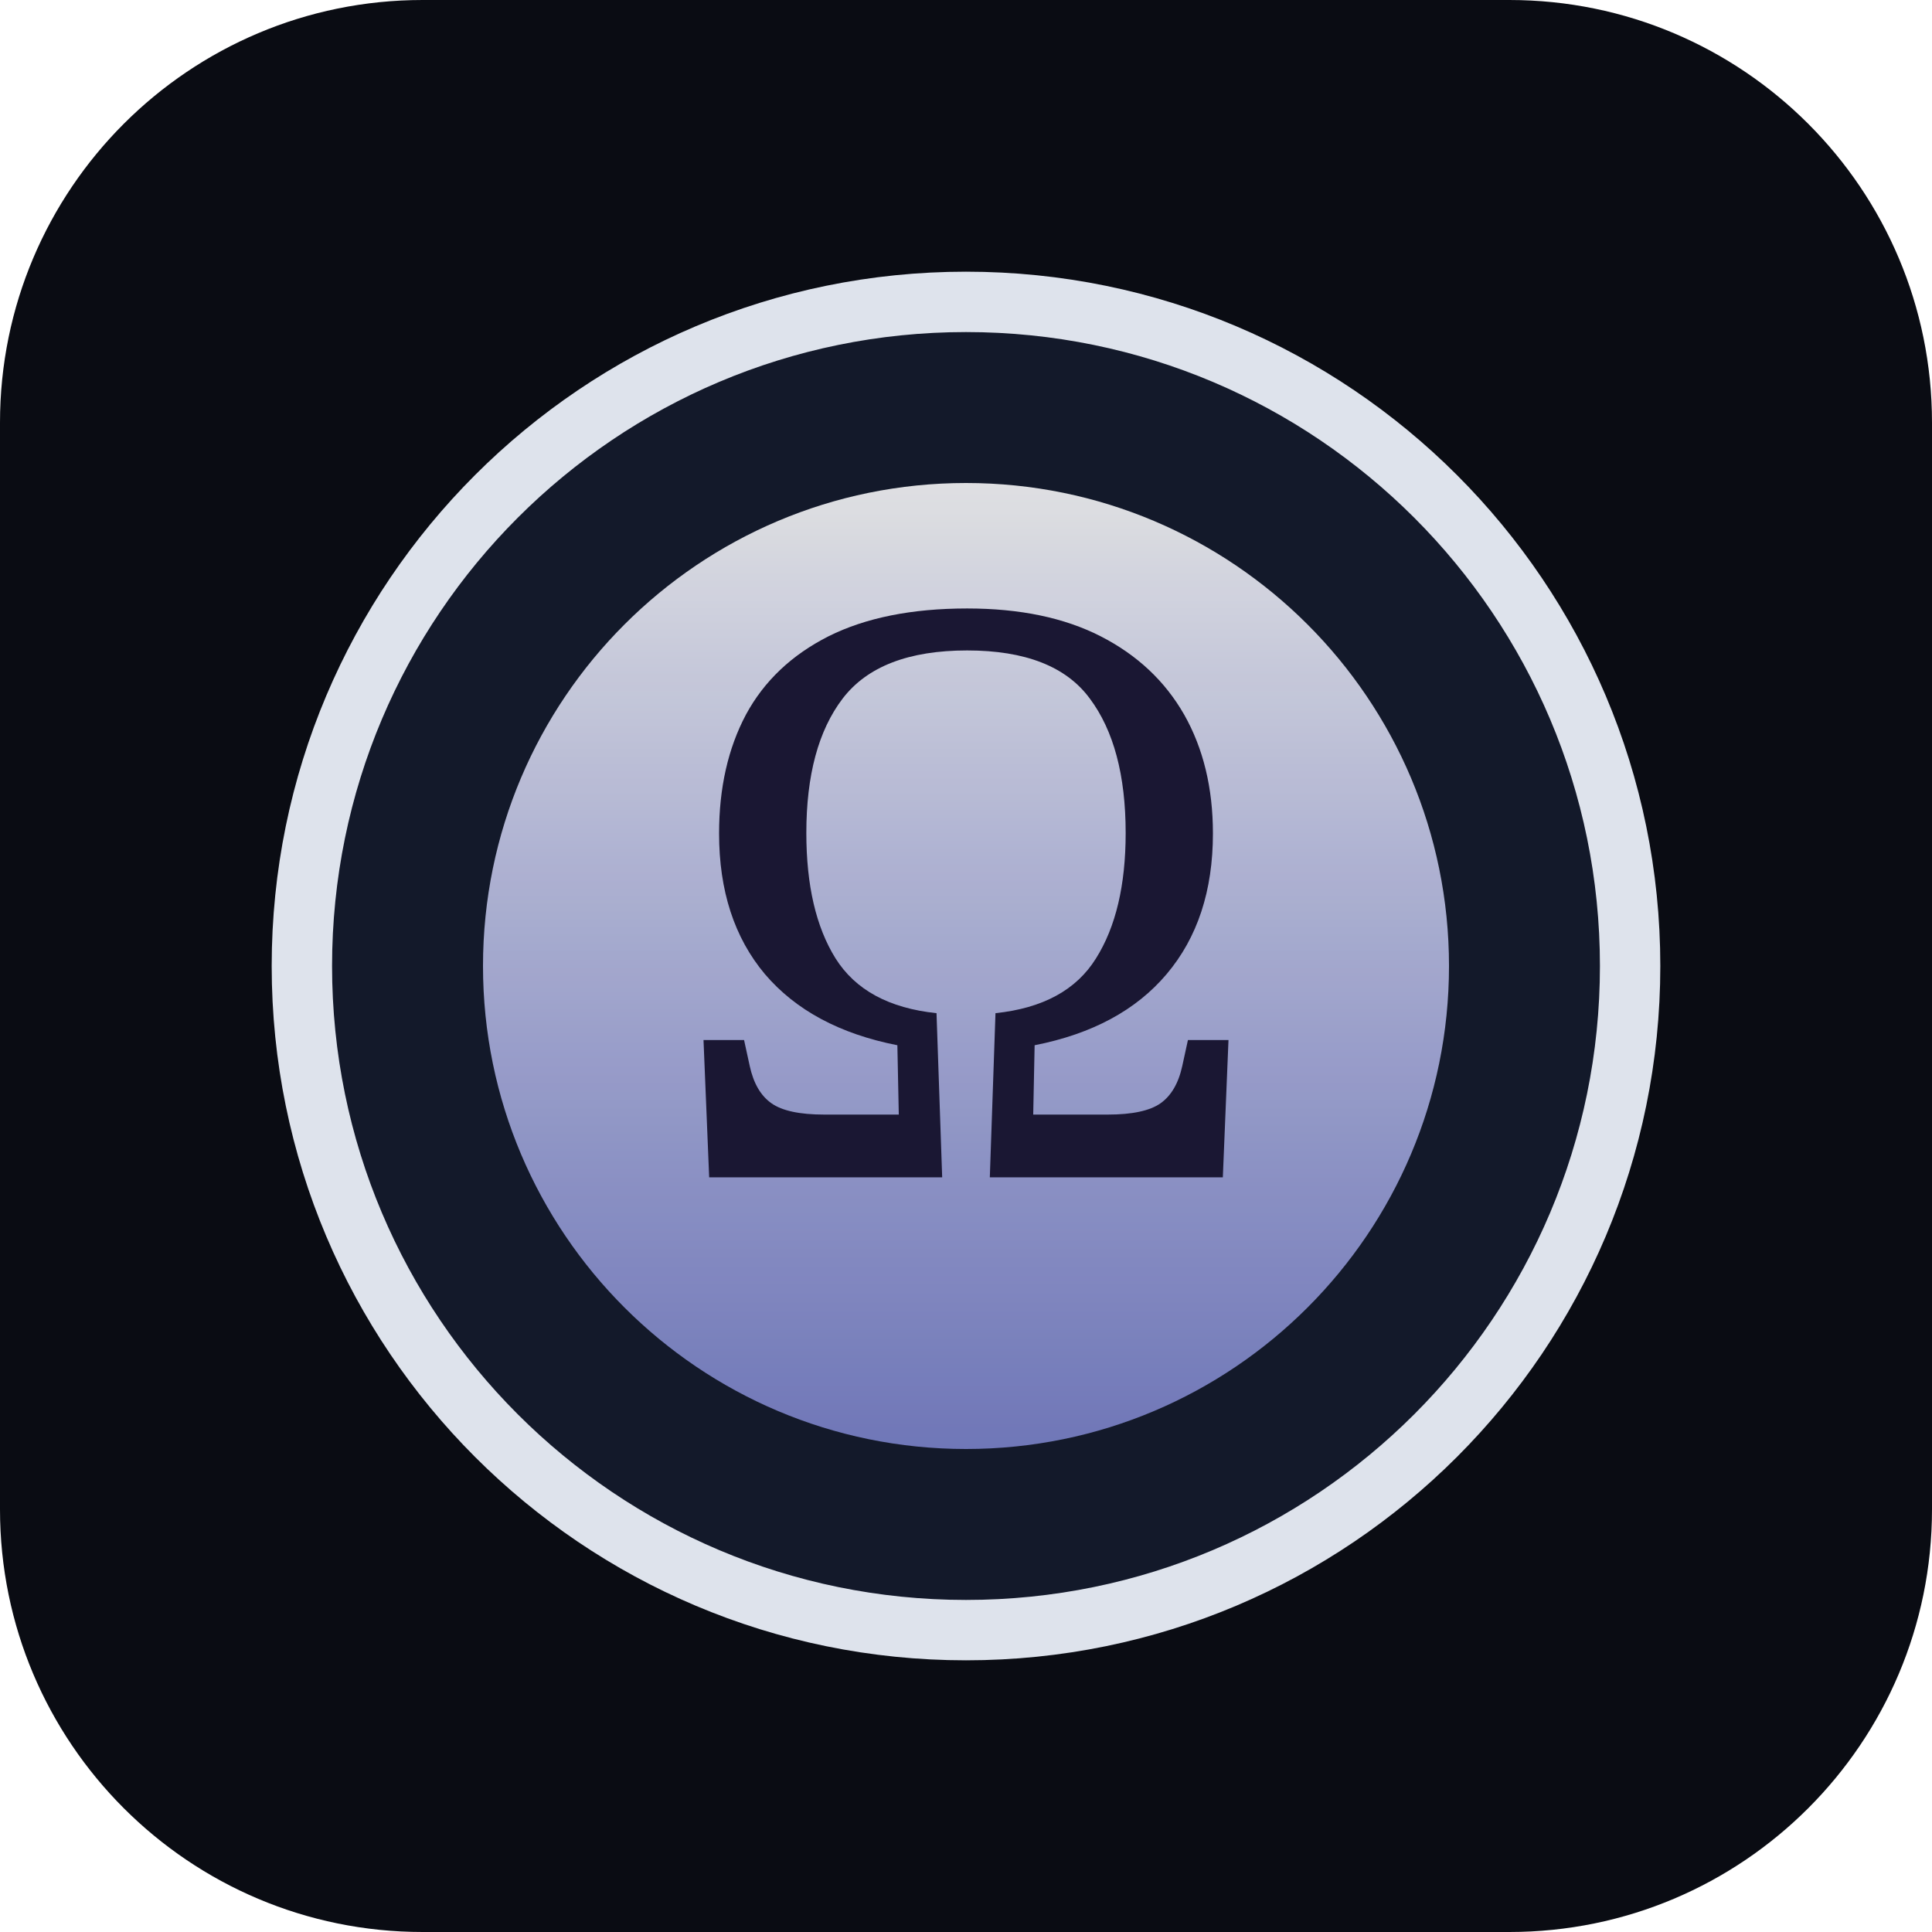
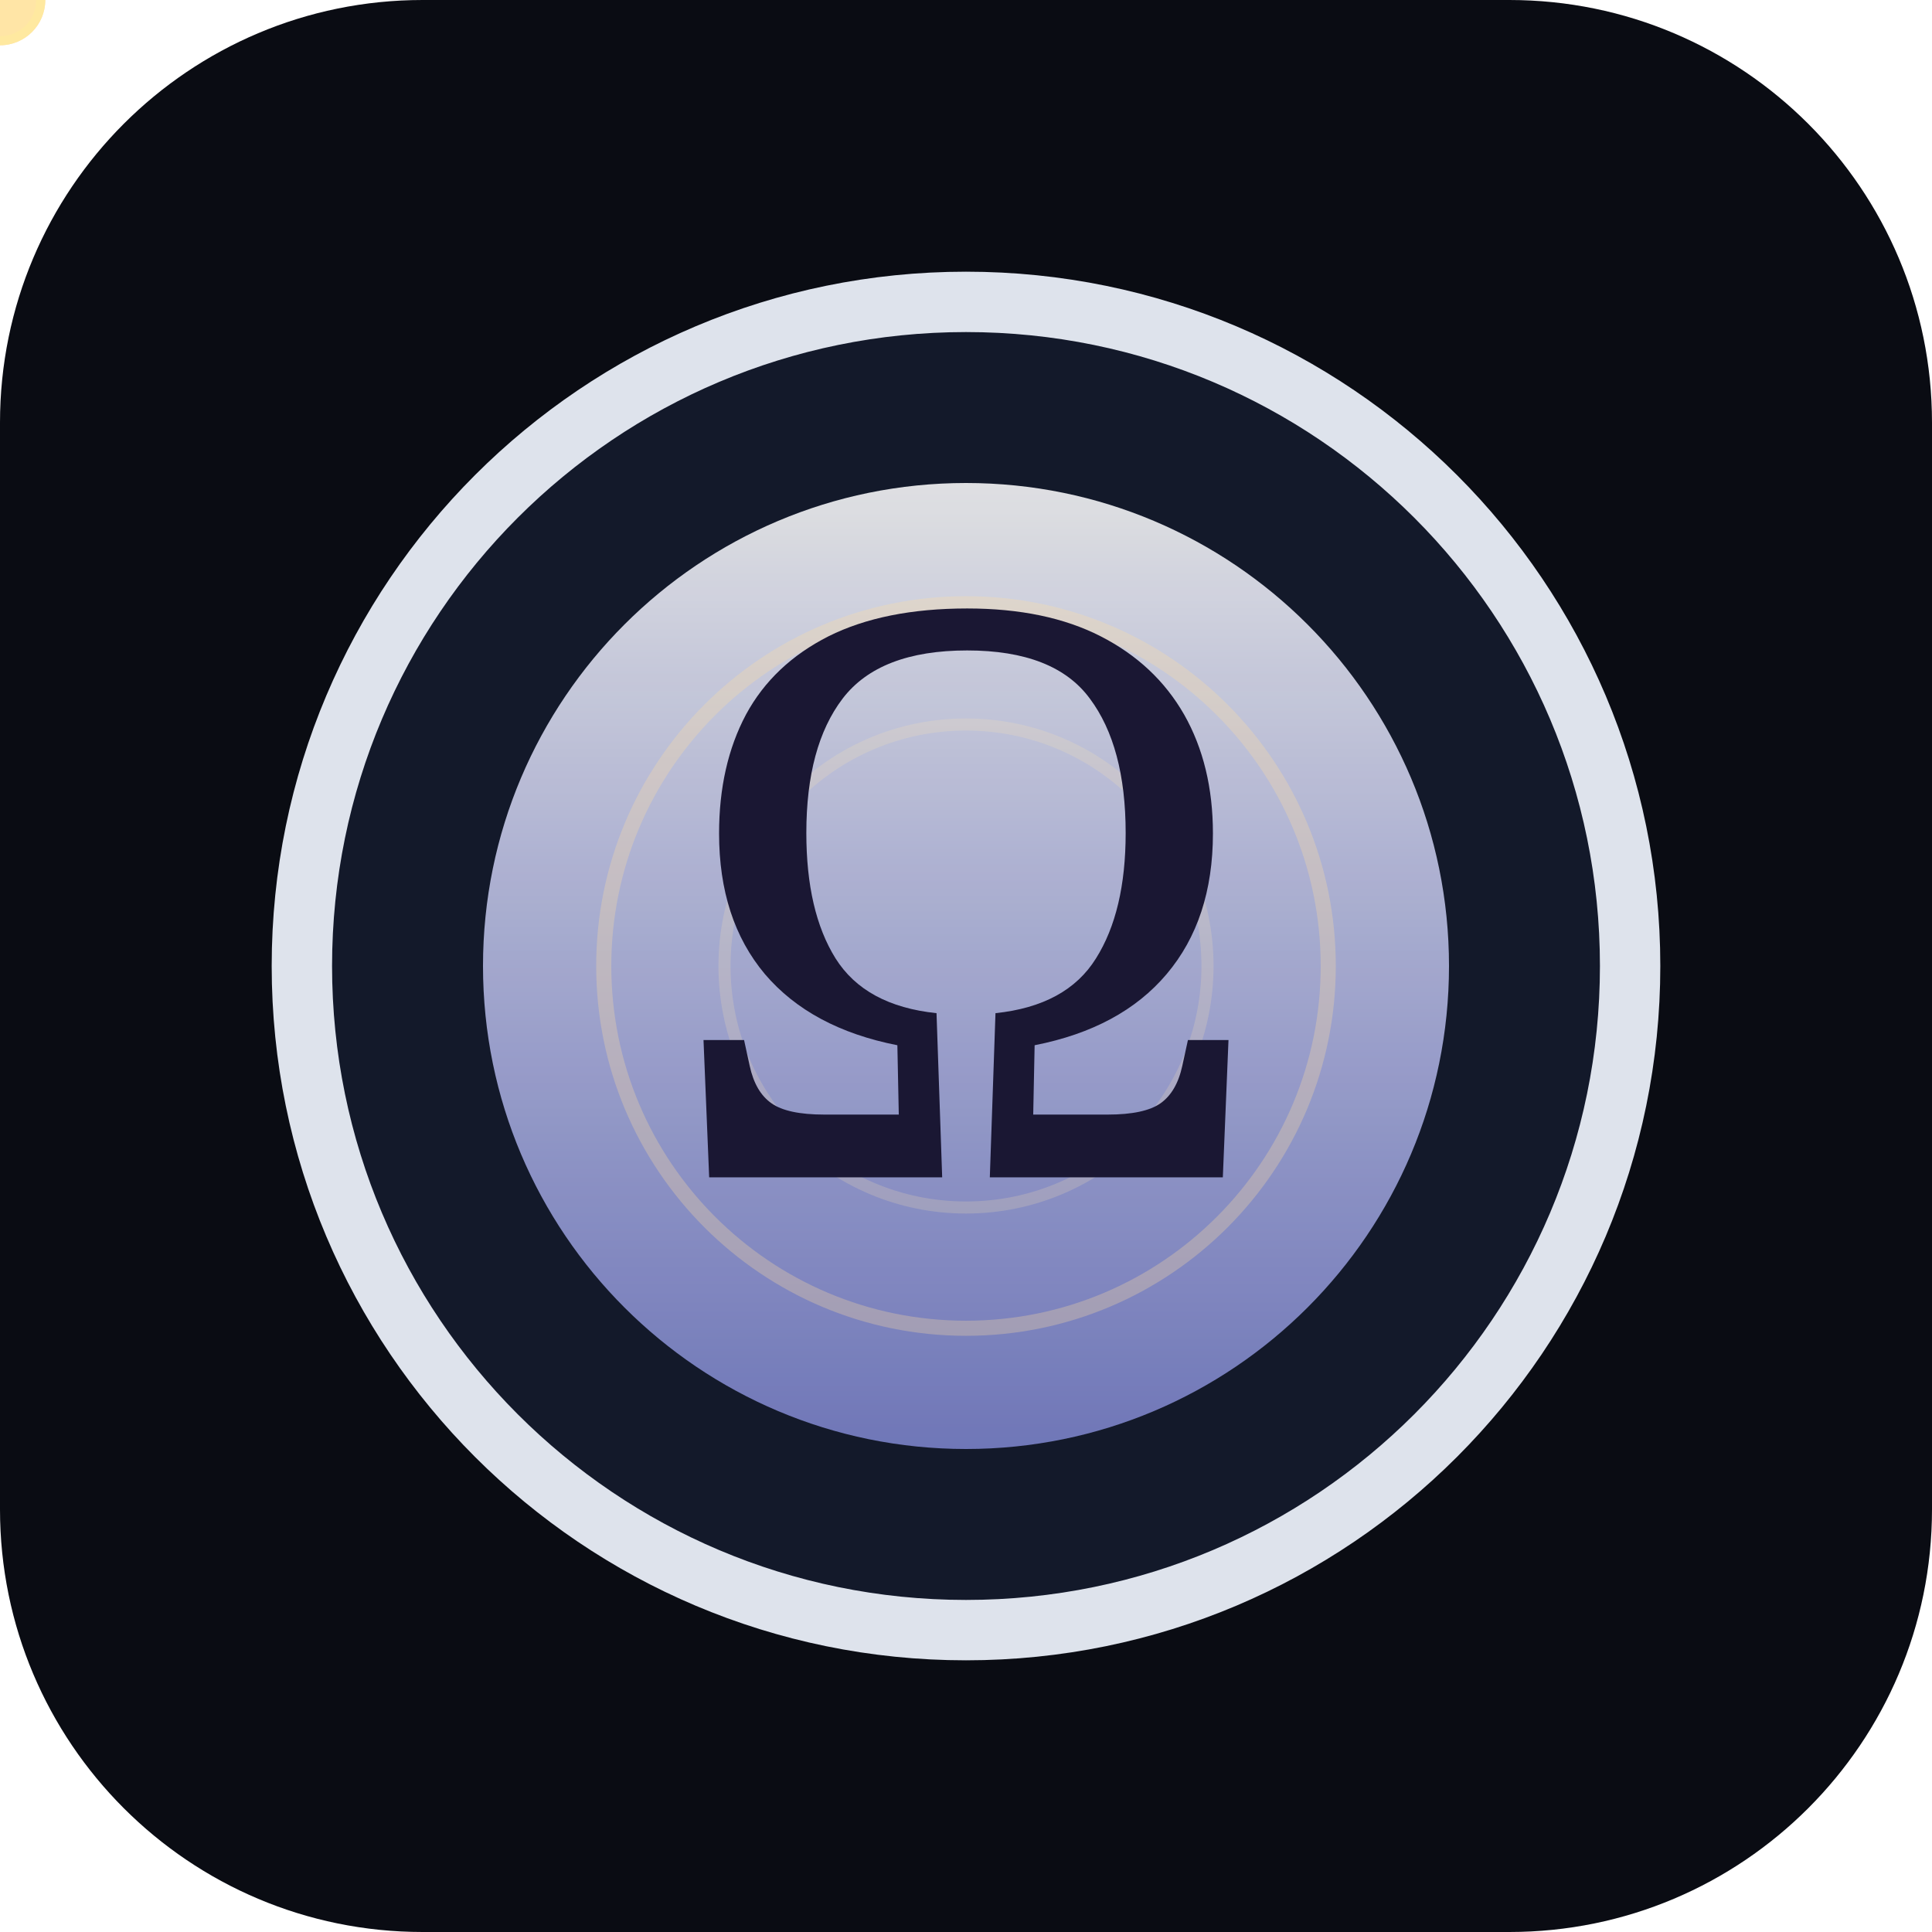
<svg xmlns="http://www.w3.org/2000/svg" viewBox="0 0 64 64">
  <defs>
    <linearGradient id="omegaAura" x1="0%" y1="0%" x2="0%" y2="100%">
      <stop offset="0%" stop-color="#ffffff" stop-opacity="0.94" />
      <stop offset="100%" stop-color="#9ea6ff" stop-opacity="0.72" />
    </linearGradient>
+     <circle id="omegaOrbit1" r="1.5" fill="#ffd88f" opacity="0.8">
+       <animateTransform attributeName="transform" type="translate" values="44,32; 32,20; 20,32; 32,44; 44,32" keyTimes="0;0.25;0.5;0.75;1" dur="4s" repeatCount="indefinite" />
+       <animate attributeName="opacity" values="0.8;0.5;0.8" keyTimes="0;0.5;1" dur="4s" repeatCount="indefinite" />
+     </circle>
+     <circle id="omegaOrbit2" r="1.5" fill="#ffeb9f" opacity="0.8">
+       <animateTransform attributeName="transform" type="translate" values="20,32; 32,44; 44,32; 32,20; 20,32" keyTimes="0;0.25;0.5;0.75;1" dur="4s" repeatCount="indefinite" />
+       <animate attributeName="opacity" values="0.8;0.5;0.8" keyTimes="0;0.5;1" dur="4s" repeatCount="indefinite" />
+     </circle>
+     <circle id="omegaOrbit3" r="1.2" fill="#ffe4a8" opacity="0.7">
+       <animateTransform attributeName="transform" type="translate" values="38,26; 26,26; 26,38; 38,38; 38,26" keyTimes="0;0.25;0.5;0.75;1" dur="3s" repeatCount="indefinite" />
+       <animate attributeName="opacity" values="0.7;0.4;0.7" keyTimes="0;0.5;1" dur="3s" repeatCount="indefinite" />
+     </circle>
+     <circle id="omegaRing1" cx="32" cy="32" r="12" fill="none" stroke="#ffdfa0" stroke-width="0.5" opacity="0.3">
+       <animate attributeName="opacity" values="0.3;0.5;0.3" keyTimes="0;0.5;1" dur="2s" repeatCount="indefinite" />
+     </circle>
+     <circle id="omegaRing2" cx="32" cy="32" r="8" fill="none" stroke="#ffe8b0" stroke-width="0.4" opacity="0.2">
+       <animate attributeName="opacity" values="0.2;0.4;0.2" keyTimes="0;0.5;1" dur="2.5s" repeatCount="indefinite" />
+     </circle>
  </defs>
  <rect width="64" height="64" rx="14" fill="#0a0c13" />
  <circle cx="32" cy="32" r="22" fill="#141a2d" stroke="#f0f5ff" stroke-width="2" opacity="0.92" />
  <circle cx="32" cy="32" r="16" fill="url(#omegaAura)" opacity="0.92" />
+   <g id="orbitals">
+     <use href="#omegaRing1" />
+     <use href="#omegaRing2" />
+     <use href="#omegaOrbit1" />
+     <use href="#omegaOrbit2" />
+     <use href="#omegaOrbit3" />
+   </g>
  <text x="32" y="39" font-family="'Cormorant Garamond', serif" font-size="26" text-anchor="middle" fill="#1a1733">Ω</text>
</svg>
